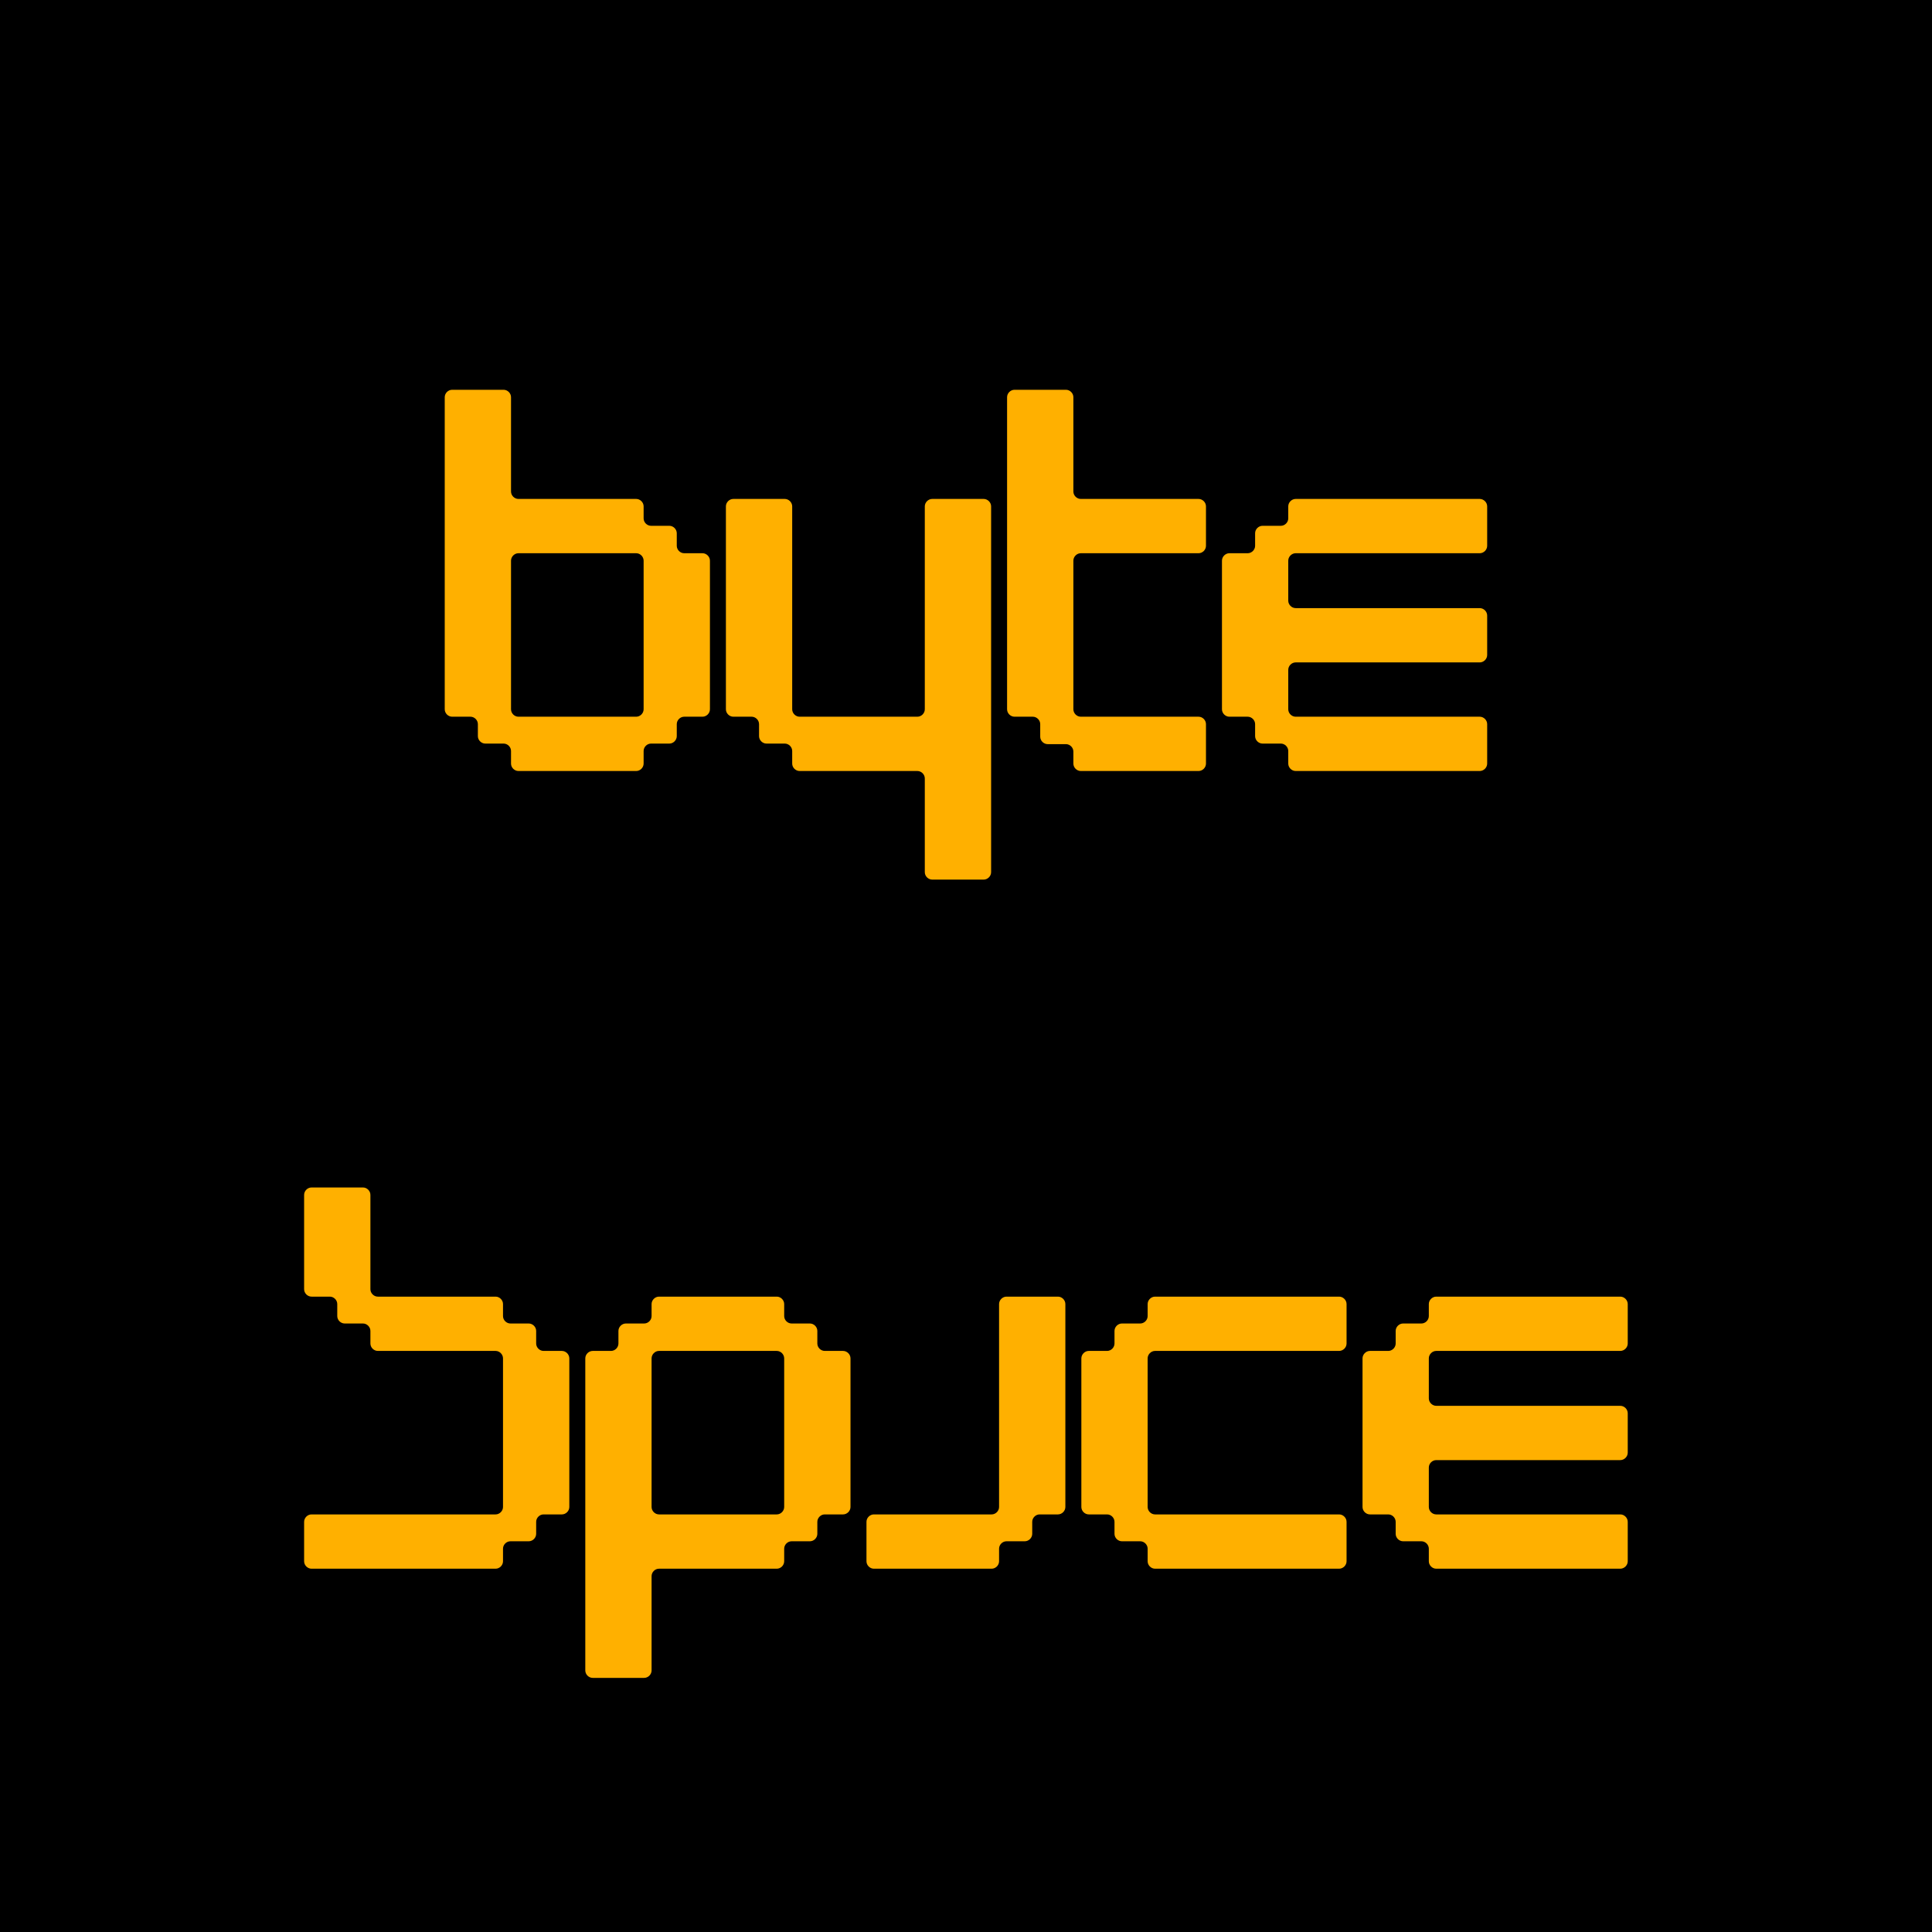
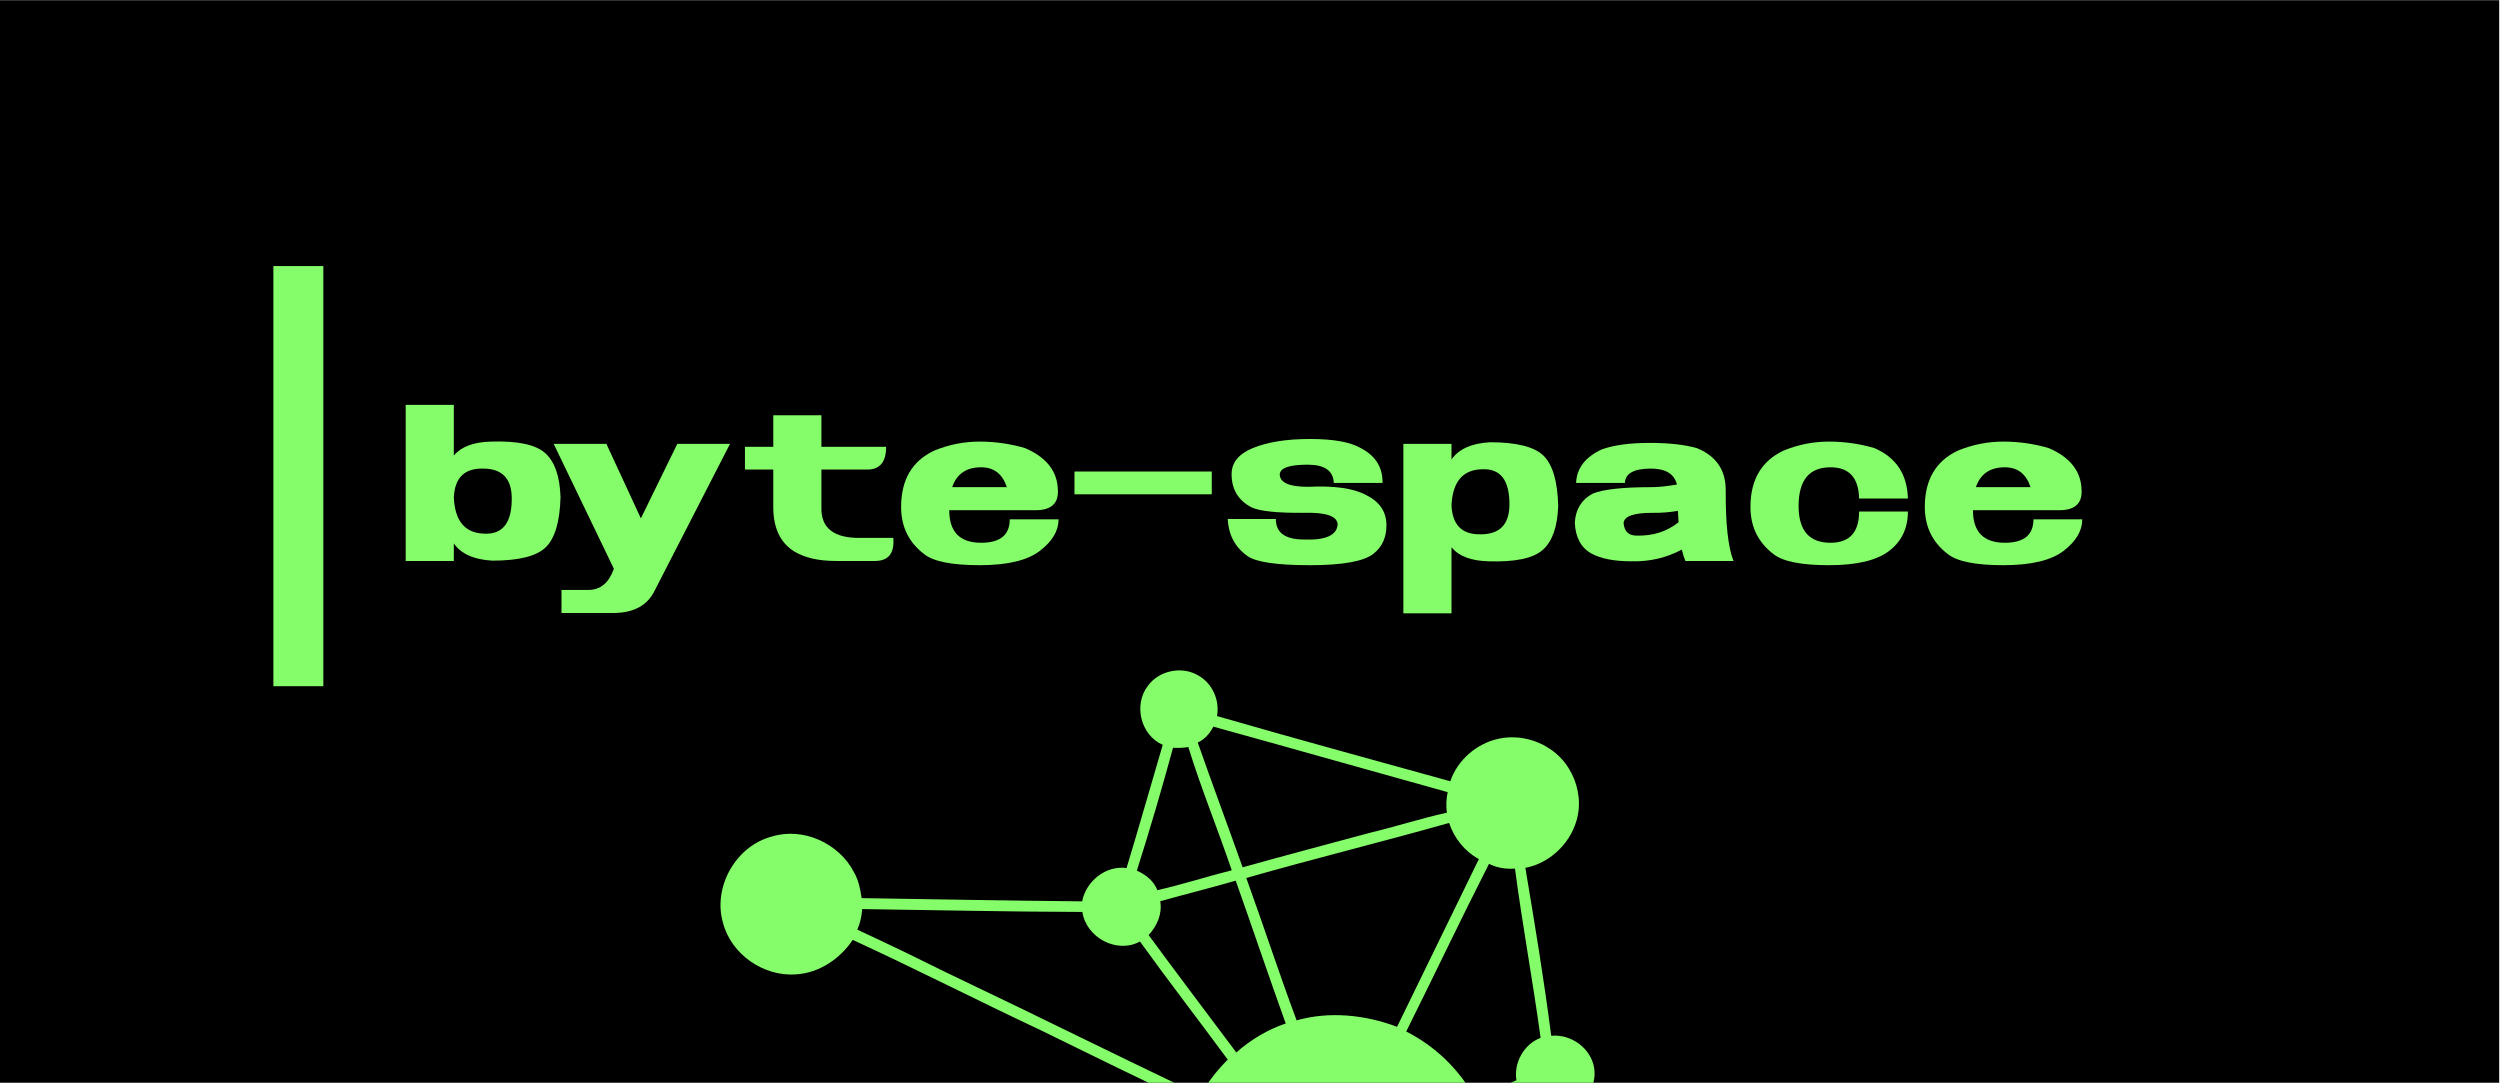
- <svg xmlns="http://www.w3.org/2000/svg" width="500" zoomAndPan="magnify" viewBox="0 0 375 375" height="500" preserveAspectRatio="xMidYMid meet" version="1.0">
+ <svg xmlns="http://www.w3.org/2000/svg" width="2955" zoomAndPan="magnify" viewBox="0 0 2216.25 960" height="1280" preserveAspectRatio="xMidYMid meet" version="1.0">
  <defs>
    <g />
-     <clipPath id="ee1ff48a7e">
-       <rect x="0" width="261" y="0" height="300" />
+     <clipPath id="746eadb60a">
+       <path d="M 0 0.164 L 2215.5 0.164 L 2215.5 959.836 L 0 959.836 Z M 0 0.164 " clip-rule="nonzero" />
+     </clipPath>
+     <clipPath id="78da1350e3">
+       <path d="M 242.352 235.867 L 286.641 235.867 L 286.641 608.359 L 242.352 608.359 Z M 242.352 235.867 " clip-rule="nonzero" />
+     </clipPath>
+     <clipPath id="4ae288f9ce">
+       <path d="M 0.352 0.867 L 44.641 0.867 L 44.641 373.359 L 0.352 373.359 Z M 0.352 0.867 " clip-rule="nonzero" />
+     </clipPath>
+     <clipPath id="58addf99c5">
+       <rect x="0" width="45" y="0" height="374" />
+     </clipPath>
+     <clipPath id="3a24230e15">
+       <path d="M 638 594 L 1661 594 L 1661 959.836 L 638 959.836 Z M 638 594 " clip-rule="nonzero" />
+     </clipPath>
+     <clipPath id="fd1377cf07">
+       <path d="M 1311.633 1701.121 L 416.801 1134.035 L 903.617 365.859 L 1798.449 932.941 Z M 1311.633 1701.121 " clip-rule="nonzero" />
+     </clipPath>
+     <clipPath id="32be2d427f">
+       <path d="M 1311.633 1701.121 L 416.801 1134.035 L 903.617 365.859 L 1798.449 932.941 Z M 1311.633 1701.121 " clip-rule="nonzero" />
    </clipPath>
  </defs>
-   <rect x="-37.5" width="450" fill="#ffffff" y="-37.5" height="450" fill-opacity="1" />
-   <rect x="-37.5" width="450" fill="#000000" y="-37.5" height="450" fill-opacity="1" />
-   <g transform="matrix(1, 0, 0, 1, 57, 37)">
-     <g clip-path="url(#ee1ff48a7e)">
-       <g fill="#ffb000" fill-opacity="1">
-         <g transform="translate(27.76683, 112.6521)">
-           <g>
-             <path d="M 14.422 -40.824 C 14.422 -41.602 15.086 -42.27 15.863 -42.27 L 38.719 -42.27 C 39.496 -42.27 40.16 -41.602 40.16 -40.824 L 40.16 -11.98 C 40.16 -11.203 39.496 -10.539 38.719 -10.539 L 15.863 -10.539 C 15.086 -10.539 14.422 -11.203 14.422 -11.98 Z M 1.555 -11.98 C 1.555 -11.203 2.219 -10.539 2.996 -10.539 L 6.547 -10.539 C 7.32 -10.539 7.988 -9.875 7.988 -9.098 L 7.988 -6.766 C 7.988 -5.992 8.652 -5.324 9.43 -5.324 L 12.98 -5.324 C 13.758 -5.324 14.422 -4.66 14.422 -3.883 L 14.422 -1.441 C 14.422 -0.664 15.086 0 15.863 0 L 38.719 0 C 39.496 0 40.16 -0.664 40.16 -1.441 L 40.16 -3.883 C 40.16 -4.66 40.824 -5.324 41.602 -5.324 L 45.152 -5.324 C 45.93 -5.324 46.594 -5.992 46.594 -6.766 L 46.594 -9.098 C 46.594 -9.875 47.262 -10.539 48.035 -10.539 L 51.586 -10.539 C 52.363 -10.539 53.031 -11.203 53.031 -11.98 L 53.031 -40.824 C 53.031 -41.602 52.363 -42.27 51.586 -42.27 L 48.035 -42.27 C 47.262 -42.27 46.594 -42.934 46.594 -43.711 L 46.594 -46.152 C 46.594 -46.926 45.93 -47.594 45.152 -47.594 L 41.602 -47.594 C 40.824 -47.594 40.16 -48.258 40.16 -49.035 L 40.16 -51.367 C 40.16 -52.141 39.496 -52.809 38.719 -52.809 L 15.863 -52.809 C 15.086 -52.809 14.422 -53.473 14.422 -54.25 L 14.422 -72.555 C 14.422 -73.332 13.758 -73.996 12.98 -73.996 L 2.996 -73.996 C 2.219 -73.996 1.555 -73.332 1.555 -72.555 Z M 1.555 -11.98 " />
-           </g>
-         </g>
-       </g>
-       <g fill="#ffb000" fill-opacity="1">
-         <g transform="translate(82.34307, 112.6521)">
-           <g>
-             <path d="M 1.555 -11.98 C 1.555 -11.203 2.219 -10.539 2.996 -10.539 L 6.547 -10.539 C 7.32 -10.539 7.988 -9.875 7.988 -9.098 L 7.988 -6.766 C 7.988 -5.992 8.652 -5.324 9.43 -5.324 L 12.98 -5.324 C 13.758 -5.324 14.422 -4.66 14.422 -3.883 L 14.422 -1.441 C 14.422 -0.664 15.086 0 15.863 0 L 38.719 0 C 39.496 0 40.16 0.664 40.16 1.441 L 40.16 19.637 C 40.16 20.414 40.824 21.078 41.602 21.078 L 51.586 21.078 C 52.363 21.078 53.031 20.414 53.031 19.637 L 53.031 -51.367 C 53.031 -52.141 52.363 -52.809 51.586 -52.809 L 41.602 -52.809 C 40.824 -52.809 40.16 -52.141 40.16 -51.367 L 40.16 -11.98 C 40.16 -11.203 39.496 -10.539 38.719 -10.539 L 15.863 -10.539 C 15.086 -10.539 14.422 -11.203 14.422 -11.98 L 14.422 -51.367 C 14.422 -52.141 13.758 -52.809 12.98 -52.809 L 2.996 -52.809 C 2.219 -52.809 1.555 -52.141 1.555 -51.367 Z M 1.555 -11.98 " />
-           </g>
-         </g>
-       </g>
-       <g fill="#ffb000" fill-opacity="1">
-         <g transform="translate(136.9193, 112.6521)">
-           <g>
-             <path d="M 15.863 0 L 38.719 0 C 39.496 0 40.16 -0.664 40.16 -1.441 L 40.16 -9.098 C 40.16 -9.875 39.496 -10.539 38.719 -10.539 L 15.863 -10.539 C 15.086 -10.539 14.422 -11.203 14.422 -11.98 L 14.422 -40.824 C 14.422 -41.602 15.086 -42.27 15.863 -42.27 L 38.719 -42.27 C 39.496 -42.27 40.16 -42.934 40.16 -43.711 L 40.16 -51.367 C 40.16 -52.141 39.496 -52.809 38.719 -52.809 L 15.863 -52.809 C 15.086 -52.809 14.422 -53.473 14.422 -54.25 L 14.422 -72.555 C 14.422 -73.332 13.758 -73.996 12.98 -73.996 L 2.996 -73.996 C 2.219 -73.996 1.555 -73.332 1.555 -72.555 L 1.555 -11.98 C 1.555 -11.203 2.219 -10.539 2.996 -10.539 L 6.547 -10.539 C 7.32 -10.539 7.988 -9.875 7.988 -9.098 L 7.988 -6.656 C 7.988 -5.879 8.652 -5.215 9.43 -5.215 L 12.98 -5.215 C 13.758 -5.215 14.422 -4.547 14.422 -3.773 L 14.422 -1.441 C 14.422 -0.664 15.086 0 15.863 0 Z M 15.863 0 " />
-           </g>
-         </g>
-       </g>
-       <g fill="#ffb000" fill-opacity="1">
-         <g transform="translate(178.628, 112.6521)">
-           <g>
-             <path d="M 51.586 -21.078 C 52.363 -21.078 53.031 -21.746 53.031 -22.52 L 53.031 -30.176 C 53.031 -30.953 52.363 -31.617 51.586 -31.617 L 15.863 -31.617 C 15.086 -31.617 14.422 -32.285 14.422 -33.059 L 14.422 -40.824 C 14.422 -41.602 15.086 -42.27 15.863 -42.27 L 51.586 -42.27 C 52.363 -42.27 53.031 -42.934 53.031 -43.711 L 53.031 -51.367 C 53.031 -52.141 52.363 -52.809 51.586 -52.809 L 15.863 -52.809 C 15.086 -52.809 14.422 -52.141 14.422 -51.367 L 14.422 -49.035 C 14.422 -48.258 13.758 -47.594 12.98 -47.594 L 9.43 -47.594 C 8.652 -47.594 7.988 -46.926 7.988 -46.152 L 7.988 -43.711 C 7.988 -42.934 7.32 -42.27 6.547 -42.27 L 2.996 -42.27 C 2.219 -42.27 1.555 -41.602 1.555 -40.824 L 1.555 -11.98 C 1.555 -11.203 2.219 -10.539 2.996 -10.539 L 6.547 -10.539 C 7.32 -10.539 7.988 -9.875 7.988 -9.098 L 7.988 -6.766 C 7.988 -5.992 8.652 -5.324 9.43 -5.324 L 12.98 -5.324 C 13.758 -5.324 14.422 -4.66 14.422 -3.883 L 14.422 -1.441 C 14.422 -0.664 15.086 0 15.863 0 L 51.586 0 C 52.363 0 53.031 -0.664 53.031 -1.441 L 53.031 -9.098 C 53.031 -9.875 52.363 -10.539 51.586 -10.539 L 15.863 -10.539 C 15.086 -10.539 14.422 -11.203 14.422 -11.98 L 14.422 -19.637 C 14.422 -20.414 15.086 -21.078 15.863 -21.078 Z M 51.586 -21.078 " />
-           </g>
-         </g>
-       </g>
-       <g fill="#ffb000" fill-opacity="1">
-         <g transform="translate(0.474068, 267.4843)">
-           <g>
-             <path d="M 38.719 0 C 39.496 0 40.16 -0.664 40.16 -1.441 L 40.16 -3.883 C 40.16 -4.66 40.824 -5.324 41.602 -5.324 L 45.152 -5.324 C 45.93 -5.324 46.594 -5.992 46.594 -6.766 L 46.594 -9.098 C 46.594 -9.875 47.262 -10.539 48.035 -10.539 L 51.586 -10.539 C 52.363 -10.539 53.031 -11.203 53.031 -11.98 L 53.031 -40.824 C 53.031 -41.602 52.363 -42.27 51.586 -42.27 L 48.035 -42.27 C 47.262 -42.27 46.594 -42.934 46.594 -43.711 L 46.594 -46.152 C 46.594 -46.926 45.93 -47.594 45.152 -47.594 L 41.602 -47.594 C 40.824 -47.594 40.16 -48.258 40.16 -49.035 L 40.16 -51.367 C 40.16 -52.141 39.496 -52.809 38.719 -52.809 L 15.863 -52.809 C 15.086 -52.809 14.422 -53.473 14.422 -54.25 L 14.422 -72.555 C 14.422 -73.332 13.758 -73.996 12.98 -73.996 L 2.996 -73.996 C 2.219 -73.996 1.555 -73.332 1.555 -72.555 L 1.555 -54.25 C 1.555 -53.473 2.219 -52.809 2.996 -52.809 L 6.547 -52.809 C 7.32 -52.809 7.988 -52.141 7.988 -51.367 L 7.988 -49.035 C 7.988 -48.258 8.652 -47.594 9.43 -47.594 L 12.98 -47.594 C 13.758 -47.594 14.422 -46.926 14.422 -46.152 L 14.422 -43.711 C 14.422 -42.934 15.086 -42.27 15.863 -42.27 L 38.719 -42.27 C 39.496 -42.27 40.16 -41.602 40.16 -40.824 L 40.16 -11.98 C 40.16 -11.203 39.496 -10.539 38.719 -10.539 L 2.996 -10.539 C 2.219 -10.539 1.555 -9.875 1.555 -9.098 L 1.555 -1.441 C 1.555 -0.664 2.219 0 2.996 0 Z M 38.719 0 " />
-           </g>
-         </g>
-       </g>
-       <g fill="#ffb000" fill-opacity="1">
-         <g transform="translate(55.05031, 267.4843)">
-           <g>
-             <path d="M 14.422 -40.824 C 14.422 -41.602 15.086 -42.27 15.863 -42.27 L 38.719 -42.27 C 39.496 -42.27 40.16 -41.602 40.16 -40.824 L 40.16 -11.98 C 40.16 -11.203 39.496 -10.539 38.719 -10.539 L 15.863 -10.539 C 15.086 -10.539 14.422 -11.203 14.422 -11.98 Z M 1.555 19.746 C 1.555 20.523 2.219 21.191 2.996 21.191 L 12.98 21.191 C 13.758 21.191 14.422 20.523 14.422 19.746 L 14.422 1.441 C 14.422 0.664 15.086 0 15.863 0 L 38.719 0 C 39.496 0 40.16 -0.664 40.16 -1.441 L 40.16 -3.883 C 40.16 -4.66 40.824 -5.324 41.602 -5.324 L 45.152 -5.324 C 45.93 -5.324 46.594 -5.992 46.594 -6.766 L 46.594 -9.098 C 46.594 -9.875 47.262 -10.539 48.035 -10.539 L 51.586 -10.539 C 52.363 -10.539 53.031 -11.203 53.031 -11.98 L 53.031 -40.824 C 53.031 -41.602 52.363 -42.27 51.586 -42.27 L 48.035 -42.27 C 47.262 -42.27 46.594 -42.934 46.594 -43.711 L 46.594 -46.152 C 46.594 -46.926 45.93 -47.594 45.152 -47.594 L 41.602 -47.594 C 40.824 -47.594 40.16 -48.258 40.16 -49.035 L 40.16 -51.367 C 40.16 -52.141 39.496 -52.809 38.719 -52.809 L 15.863 -52.809 C 15.086 -52.809 14.422 -52.141 14.422 -51.367 L 14.422 -49.035 C 14.422 -48.258 13.758 -47.594 12.98 -47.594 L 9.43 -47.594 C 8.652 -47.594 7.988 -46.926 7.988 -46.152 L 7.988 -43.711 C 7.988 -42.934 7.32 -42.27 6.547 -42.27 L 2.996 -42.27 C 2.219 -42.27 1.555 -41.602 1.555 -40.824 Z M 1.555 19.746 " />
-           </g>
-         </g>
-       </g>
-       <g fill="#ffb000" fill-opacity="1">
-         <g transform="translate(109.6265, 267.4843)">
-           <g>
-             <path d="M 25.848 0 C 26.625 0 27.293 -0.664 27.293 -1.441 L 27.293 -3.883 C 27.293 -4.66 27.957 -5.324 28.734 -5.324 L 32.285 -5.324 C 33.059 -5.324 33.727 -5.992 33.727 -6.766 L 33.727 -9.098 C 33.727 -9.875 34.391 -10.539 35.168 -10.539 L 38.719 -10.539 C 39.496 -10.539 40.16 -11.203 40.16 -11.98 L 40.16 -51.367 C 40.16 -52.141 39.496 -52.809 38.719 -52.809 L 28.734 -52.809 C 27.957 -52.809 27.293 -52.141 27.293 -51.367 L 27.293 -11.98 C 27.293 -11.203 26.625 -10.539 25.848 -10.539 L 2.996 -10.539 C 2.219 -10.539 1.555 -9.875 1.555 -9.098 L 1.555 -1.441 C 1.555 -0.664 2.219 0 2.996 0 Z M 25.848 0 " />
-           </g>
-         </g>
-       </g>
-       <g fill="#ffb000" fill-opacity="1">
-         <g transform="translate(151.3352, 267.4843)">
-           <g>
-             <path d="M 15.863 0 L 51.586 0 C 52.363 0 53.031 -0.664 53.031 -1.441 L 53.031 -9.098 C 53.031 -9.875 52.363 -10.539 51.586 -10.539 L 15.863 -10.539 C 15.086 -10.539 14.422 -11.203 14.422 -11.98 L 14.422 -40.824 C 14.422 -41.602 15.086 -42.27 15.863 -42.27 L 51.586 -42.27 C 52.363 -42.27 53.031 -42.934 53.031 -43.711 L 53.031 -51.367 C 53.031 -52.141 52.363 -52.809 51.586 -52.809 L 15.863 -52.809 C 15.086 -52.809 14.422 -52.141 14.422 -51.367 L 14.422 -49.035 C 14.422 -48.258 13.758 -47.594 12.98 -47.594 L 9.43 -47.594 C 8.652 -47.594 7.988 -46.926 7.988 -46.152 L 7.988 -43.711 C 7.988 -42.934 7.32 -42.27 6.547 -42.27 L 2.996 -42.27 C 2.219 -42.27 1.555 -41.602 1.555 -40.824 L 1.555 -11.98 C 1.555 -11.203 2.219 -10.539 2.996 -10.539 L 6.547 -10.539 C 7.32 -10.539 7.988 -9.875 7.988 -9.098 L 7.988 -6.766 C 7.988 -5.992 8.652 -5.324 9.43 -5.324 L 12.98 -5.324 C 13.758 -5.324 14.422 -4.66 14.422 -3.883 L 14.422 -1.441 C 14.422 -0.664 15.086 0 15.863 0 Z M 15.863 0 " />
-           </g>
-         </g>
-       </g>
-       <g fill="#ffb000" fill-opacity="1">
-         <g transform="translate(205.9115, 267.4843)">
-           <g>
-             <path d="M 51.586 -21.078 C 52.363 -21.078 53.031 -21.746 53.031 -22.52 L 53.031 -30.176 C 53.031 -30.953 52.363 -31.617 51.586 -31.617 L 15.863 -31.617 C 15.086 -31.617 14.422 -32.285 14.422 -33.059 L 14.422 -40.824 C 14.422 -41.602 15.086 -42.27 15.863 -42.27 L 51.586 -42.27 C 52.363 -42.27 53.031 -42.934 53.031 -43.711 L 53.031 -51.367 C 53.031 -52.141 52.363 -52.809 51.586 -52.809 L 15.863 -52.809 C 15.086 -52.809 14.422 -52.141 14.422 -51.367 L 14.422 -49.035 C 14.422 -48.258 13.758 -47.594 12.98 -47.594 L 9.43 -47.594 C 8.652 -47.594 7.988 -46.926 7.988 -46.152 L 7.988 -43.711 C 7.988 -42.934 7.32 -42.27 6.547 -42.27 L 2.996 -42.27 C 2.219 -42.27 1.555 -41.602 1.555 -40.824 L 1.555 -11.98 C 1.555 -11.203 2.219 -10.539 2.996 -10.539 L 6.547 -10.539 C 7.32 -10.539 7.988 -9.875 7.988 -9.098 L 7.988 -6.766 C 7.988 -5.992 8.652 -5.324 9.43 -5.324 L 12.98 -5.324 C 13.758 -5.324 14.422 -4.66 14.422 -3.883 L 14.422 -1.441 C 14.422 -0.664 15.086 0 15.863 0 L 51.586 0 C 52.363 0 53.031 -0.664 53.031 -1.441 L 53.031 -9.098 C 53.031 -9.875 52.363 -10.539 51.586 -10.539 L 15.863 -10.539 C 15.086 -10.539 14.422 -11.203 14.422 -11.98 L 14.422 -19.637 C 14.422 -20.414 15.086 -21.078 15.863 -21.078 Z M 51.586 -21.078 " />
-           </g>
+   <g clip-path="url(#746eadb60a)">
+     <path fill="#ffffff" d="M 0 0.164 L 2215.5 0.164 L 2215.5 959.836 L 0 959.836 Z M 0 0.164 " fill-opacity="1" fill-rule="nonzero" />
+     <path fill="#000000" d="M 0 0.164 L 2215.5 0.164 L 2215.5 959.836 L 0 959.836 Z M 0 0.164 " fill-opacity="1" fill-rule="nonzero" />
+   </g>
+   <g clip-path="url(#78da1350e3)">
+     <g transform="matrix(1, 0, 0, 1, 242, 235)">
+       <g clip-path="url(#58addf99c5)">
+         <g clip-path="url(#4ae288f9ce)">
+           <path fill="#85fc6a" d="M 0.352 0.867 L 44.641 0.867 L 44.641 373.344 L 0.352 373.344 Z M 0.352 0.867 " fill-opacity="1" fill-rule="nonzero" />
        </g>
      </g>
    </g>
  </g>
+   <g fill="#85fc6a" fill-opacity="1">
+     <g transform="translate(352.1392, 552.6754)">
+       <g>
+         <path d="M 50.172 -193.781 L 50.172 -148.797 C 56.711 -156.68 67.672 -160.816 83.047 -161.203 C 106.691 -161.973 122.742 -158.562 131.203 -150.969 C 139.672 -143.375 144.191 -130.348 144.766 -111.891 C 144.191 -90.359 139.863 -75.602 131.781 -67.625 C 123.707 -59.645 107.848 -55.656 84.203 -55.656 C 67.859 -56.613 56.516 -61.707 50.172 -70.938 L 50.172 -55.375 L 7.5 -55.375 L 7.5 -193.781 Z M 77.281 -79.594 C 93.812 -78.82 101.891 -89.586 101.516 -111.891 C 101.129 -128.805 92.664 -137.266 76.125 -137.266 C 59.594 -137.648 50.941 -129.094 50.172 -111.594 C 51.141 -90.645 60.176 -79.977 77.281 -79.594 Z M 77.281 -79.594 " />
+       </g>
+     </g>
+   </g>
+   <g fill="#85fc6a" fill-opacity="1">
+     <g transform="translate(484.2145, 552.6754)">
+       <g>
+         <path d="M 13.547 -9.234 L 13.547 -29.703 L 37.484 -29.703 C 48.055 -29.703 55.555 -35.953 59.984 -48.453 L 6.625 -159.188 L 53.344 -159.188 L 83.922 -93.141 L 116.219 -159.188 L 162.938 -159.188 L 96.312 -29.422 C 89.969 -16.148 77.859 -9.422 59.984 -9.234 Z M 13.547 -9.234 " />
+       </g>
+     </g>
+   </g>
+   <g fill="#85fc6a" fill-opacity="1">
+     <g transform="translate(653.7785, 552.6754)">
+       <g>
+         <path d="M 122.266 -55.375 L 87.375 -55.375 C 72 -55.375 59.695 -58.16 50.469 -63.734 C 37.969 -71.422 31.719 -84.586 31.719 -103.234 L 31.719 -136.406 L 6.625 -136.406 L 6.625 -156.594 L 31.719 -156.594 L 31.719 -184.562 L 74.406 -184.562 L 74.406 -156.594 L 131.781 -156.594 C 131.781 -143.133 126.207 -136.406 115.062 -136.406 L 74.406 -136.406 L 74.406 -103.531 C 73.633 -84.5 85.457 -75.27 109.875 -75.844 L 138.125 -75.844 C 139.281 -62.383 133.992 -55.562 122.266 -55.375 Z M 122.266 -55.375 " />
+       </g>
+     </g>
+   </g>
+   <g fill="#85fc6a" fill-opacity="1">
+     <g transform="translate(791.3329, 552.6754)">
+       <g>
+         <path d="M 117.375 -155.438 C 136.594 -147.164 146.301 -134.57 146.5 -117.656 C 146.883 -106.125 140.25 -100.359 126.594 -100.359 L 50.172 -100.359 C 50.172 -81.129 59.594 -71.516 78.438 -71.516 C 95.352 -71.516 103.812 -78.438 103.812 -92.281 L 147.078 -92.281 C 147.078 -82.094 141.547 -72.77 130.484 -64.312 C 119.43 -55.852 101.648 -51.625 77.141 -51.625 C 52.629 -51.625 36.238 -54.891 27.969 -61.422 C 14.32 -71.805 7.5 -85.742 7.5 -103.234 C 7.5 -127.266 17.207 -143.895 36.625 -153.125 C 49.695 -158.508 63.156 -161.203 77 -161.203 C 90.844 -161.203 104.301 -159.281 117.375 -155.438 Z M 78.438 -138.422 C 65.363 -138.422 56.805 -132.555 52.766 -120.828 L 101.219 -120.828 C 97.375 -132.555 89.781 -138.422 78.438 -138.422 Z M 78.438 -138.422 " />
+       </g>
+     </g>
+   </g>
+   <g fill="#85fc6a" fill-opacity="1">
+     <g transform="translate(945.9014, 552.6754)">
+       <g>
+         <path d="M 128.328 -134.672 L 128.328 -114.484 L 6.625 -114.484 L 6.625 -134.672 Z M 128.328 -134.672 " />
+       </g>
+     </g>
+   </g>
+   <g fill="#85fc6a" fill-opacity="1">
+     <g transform="translate(1080.86, 552.6754)">
+       <g>
+         <path d="M 125.438 -155.438 C 138.508 -148.707 144.953 -138.422 144.766 -124.578 L 101.516 -124.578 C 101.129 -135.348 93.438 -140.734 78.438 -140.734 C 62.094 -140.734 53.828 -137.848 53.641 -132.078 C 53.828 -124.773 62.094 -121.125 78.438 -121.125 C 101.695 -122.27 118.906 -119.863 130.062 -113.906 C 142.164 -107.945 148.219 -99.008 148.219 -87.094 C 148.219 -76.32 144.473 -67.957 136.984 -62 C 128.523 -55.082 109.68 -51.625 80.453 -51.625 C 51.234 -51.625 32.781 -54.312 25.094 -59.688 C 14.133 -67.383 8.27 -78.344 7.5 -92.562 L 50.172 -92.562 C 50.172 -80.457 58.441 -74.406 74.984 -74.406 C 94.398 -73.633 104.395 -78.148 104.969 -87.953 C 104.395 -95.254 94.398 -98.617 74.984 -98.047 C 51.328 -97.859 35.848 -99.492 28.547 -102.953 C 16.816 -109.098 10.953 -118.898 10.953 -132.359 C 10.953 -142.555 17.203 -150.25 29.703 -155.438 C 42.773 -160.82 59.691 -163.516 80.453 -163.516 C 101.211 -163.516 116.207 -160.82 125.438 -155.438 Z M 125.438 -155.438 " />
+       </g>
+     </g>
+   </g>
+   <g fill="#85fc6a" fill-opacity="1">
+     <g transform="translate(1236.582, 552.6754)">
+       <g>
+         <path d="M 50.172 -8.938 L 7.5 -8.938 L 7.5 -159.188 L 50.172 -159.188 L 50.172 -145.344 C 56.516 -154.57 67.859 -159.664 84.203 -160.625 C 107.848 -160.625 123.707 -156.633 131.781 -148.656 C 139.863 -140.676 144.191 -125.922 144.766 -104.391 C 144.191 -85.93 139.672 -72.906 131.203 -65.312 C 122.742 -57.719 106.691 -54.305 83.047 -55.078 C 67.672 -55.461 56.711 -59.598 50.172 -67.484 Z M 77.281 -136.688 C 60.176 -136.301 51.141 -125.633 50.172 -104.688 C 50.941 -87.188 59.594 -78.629 76.125 -79.016 C 92.664 -79.016 101.129 -87.473 101.516 -104.391 C 101.891 -126.691 93.812 -137.457 77.281 -136.688 Z M 77.281 -136.688 " />
+       </g>
+     </g>
+   </g>
+   <g fill="#85fc6a" fill-opacity="1">
+     <g transform="translate(1388.556, 552.6754)">
+       <g>
+         <path d="M 31.438 -154.281 C 42.195 -158.125 56.227 -160.047 73.531 -160.047 C 90.832 -160.047 104.867 -158.508 115.641 -155.438 C 132.742 -148.508 141.297 -136.109 141.297 -118.234 C 141.109 -88.242 143.414 -67.289 148.219 -55.375 L 105.547 -55.375 C 104.391 -58.062 103.332 -61.426 102.375 -65.469 C 88.727 -58.156 73.828 -54.691 57.672 -55.078 C 42.484 -55.078 30.66 -57.383 22.203 -62 C 12.973 -67.188 8.07 -76.316 7.5 -89.391 C 8.27 -101.316 13.555 -109.875 23.359 -115.062 C 32.586 -118.906 50.176 -120.828 76.125 -120.828 C 81.707 -120.828 89.016 -121.598 98.047 -123.141 C 95.742 -132.555 88.055 -137.266 74.984 -137.266 C 59.984 -137.266 52.289 -133.035 51.906 -124.578 L 8.656 -124.578 C 9.227 -137.648 16.82 -147.551 31.438 -154.281 Z M 76.125 -98.047 C 59.789 -98.047 51.332 -95.066 50.75 -89.109 C 51.332 -81.609 55.18 -77.859 62.297 -77.859 C 76.711 -77.473 89.109 -81.414 99.484 -89.688 C 99.297 -92.957 99.102 -96.32 98.906 -99.781 C 90.645 -98.438 83.051 -97.859 76.125 -98.047 Z M 76.125 -98.047 " />
+       </g>
+     </g>
+   </g>
+   <g fill="#85fc6a" fill-opacity="1">
+     <g transform="translate(1544.278, 552.6754)">
+       <g>
+         <path d="M 117.375 -155.438 C 136.594 -147.164 146.492 -132.266 147.078 -110.734 L 103.812 -110.734 C 103.426 -129.191 94.969 -138.422 78.438 -138.422 C 59.594 -138.422 50.172 -126.984 50.172 -104.109 C 50.172 -82.379 59.594 -71.516 78.438 -71.516 C 95.352 -71.516 103.812 -80.742 103.812 -99.203 L 147.078 -99.203 C 147.078 -84.398 141.547 -72.77 130.484 -64.312 C 119.43 -55.852 101.648 -51.625 77.141 -51.625 C 52.629 -51.625 36.238 -54.891 27.969 -61.422 C 14.32 -71.805 7.5 -85.742 7.5 -103.234 C 7.5 -127.266 17.207 -143.895 36.625 -153.125 C 49.695 -158.508 63.156 -161.203 77 -161.203 C 90.844 -161.203 104.301 -159.281 117.375 -155.438 Z M 117.375 -155.438 " />
+       </g>
+     </g>
+   </g>
+   <g fill="#85fc6a" fill-opacity="1">
+     <g transform="translate(1698.846, 552.6754)">
+       <g>
+         <path d="M 117.375 -155.438 C 136.594 -147.164 146.301 -134.57 146.5 -117.656 C 146.883 -106.125 140.25 -100.359 126.594 -100.359 L 50.172 -100.359 C 50.172 -81.129 59.594 -71.516 78.438 -71.516 C 95.352 -71.516 103.812 -78.438 103.812 -92.281 L 147.078 -92.281 C 147.078 -82.094 141.547 -72.77 130.484 -64.312 C 119.43 -55.852 101.648 -51.625 77.141 -51.625 C 52.629 -51.625 36.238 -54.891 27.969 -61.422 C 14.32 -71.805 7.5 -85.742 7.5 -103.234 C 7.5 -127.266 17.207 -143.895 36.625 -153.125 C 49.695 -158.508 63.156 -161.203 77 -161.203 C 90.844 -161.203 104.301 -159.281 117.375 -155.438 Z M 78.438 -138.422 C 65.363 -138.422 56.805 -132.555 52.766 -120.828 L 101.219 -120.828 C 97.375 -132.555 89.781 -138.422 78.438 -138.422 Z M 78.438 -138.422 " />
+       </g>
+     </g>
+   </g>
+   <g clip-path="url(#3a24230e15)">
+     <g clip-path="url(#fd1377cf07)">
+       <g clip-path="url(#32be2d427f)">
+         <path stroke-linecap="butt" transform="matrix(-0.298215, -0.188988, 0.188988, -0.298215, 1311.657, 1701.083)" fill-opacity="1" fill="#85fc6a" fill-rule="nonzero" stroke-linejoin="miter" d="M 1541.678 44.671 C 1611.027 -18.219 1728.592 -14.078 1793.271 53.587 C 1850.066 109.993 1861.117 204.073 1822.33 273.477 C 1806.388 303.281 1781.352 327.334 1752.477 344.48 C 1823.716 476.259 1892.246 609.531 1963.085 741.485 C 1994.79 727.955 2031.853 729.682 2062.298 745.912 C 2114.425 771.285 2136.18 840.689 2113.22 892.82 C 2092.211 944.33 2029.144 972.757 1976.383 956.47 C 1957.222 951.637 1940.763 940.01 1927.066 926.147 C 1853.294 987.949 1782.282 1053.032 1708.106 1114.422 C 1683.643 1134.916 1659.824 1156.154 1636.291 1177.617 C 1668.449 1227.617 1689.513 1285.224 1696.766 1344.209 C 1838.896 1326.075 1981.379 1310.482 2123.919 1295.061 C 2297.535 1273.138 2471.889 1256.969 2645.336 1233.829 C 2646.721 1176.404 2671.975 1118.51 2719.335 1084.397 C 2784.82 1035.706 2883.797 1039.679 2943.702 1095.844 C 3013.504 1157.643 3019.491 1275.955 2955.843 1344.204 C 2902.678 1406.753 2804.272 1420.218 2734.239 1379.302 C 2713.637 1368.662 2697.466 1351.743 2682.561 1334.362 C 2525.061 1430.639 2367.455 1526.563 2210.582 1623.869 C 2229.395 1671.808 2209.085 1732.398 2161.152 1754.156 C 2189.749 1857.734 2220.6 1960.734 2250.006 2064.141 C 2309.675 2054.764 2366.359 2109.485 2360.835 2169.1 C 2357.954 2216.929 2315.723 2257.669 2267.898 2258.989 C 2227.447 2261.466 2188.608 2235.4 2173.581 2198.108 C 1978.966 2254.795 1785.153 2314.524 1591.173 2373.389 C 1604.468 2428.348 1585.99 2489.454 1545.535 2528.819 C 1497.205 2576.633 1418.363 2590.275 1357.252 2559.946 C 1320.08 2542.111 1289.286 2510.344 1274.621 2471.618 C 1251.08 2410.393 1267.658 2335.52 1315.595 2290.64 C 1220.642 2184.814 1125.81 2078.702 1035.06 1969.256 C 995.819 1999.809 934.297 1996.528 900.863 1958.837 C 883.776 1939.958 876.871 1914.18 877.33 1889.212 C 727.37 1864.235 576.945 1842.369 426.691 1819.347 C 418.642 1819.234 409.836 1814.454 402.353 1819.118 C 391.658 1884.775 347.572 1944.91 286.116 1971.557 C 197.734 2013.735 81.895 1979.435 31.028 1895.655 C -25.6 1809.566 -2.355 1682.565 82.52 1623.525 C 162.683 1563.685 285.255 1576.965 351.941 1651.086 C 433.542 1563.338 515.549 1475.858 596.741 1387.714 C 551.971 1339.825 577.174 1249.832 640.873 1233.028 C 698.424 1211.503 767.767 1257.716 768.052 1319.637 C 818.176 1326.657 868.348 1333.215 918.538 1339.945 C 926.527 1295.69 937.748 1251.326 959.619 1211.74 C 834.802 1151.718 706.19 1099.865 580.693 1041.231 C 569.521 1058.554 555.248 1074.725 535.682 1082.605 C 496.322 1101.995 444.884 1088.996 418.408 1054.349 C 392.228 1020.169 391.996 968.956 418.351 934.832 C 438.146 908.194 471.927 894.488 504.729 898.523 C 529.988 778.773 555.6 659.022 581.089 539.323 C 552.09 530.232 526.6 511.072 510.886 484.891 C 484.699 442.018 486.192 383.896 514.91 342.524 C 534.704 312.598 568.026 292.464 603.593 288.026 C 655.266 279.446 710.739 307.991 733.409 355.358 C 748.829 383.782 750.553 417.218 744.571 448.517 C 859.264 496.223 975.325 540.587 1089.784 588.874 C 1117.865 534.323 1199.584 521.543 1242.742 565.214 C 1336.48 478.262 1435.915 397.367 1530.061 310.812 C 1455.709 240.841 1464.691 109.296 1541.678 44.671 M 1258.733 586.975 C 1270.644 606.306 1275.652 629.67 1270.53 652.053 C 1346.034 677.832 1423.142 698.495 1498.98 723.354 C 1534.21 601.189 1570.687 479.36 1605.209 357.028 C 1585.589 351.844 1566.892 343.154 1551.52 329.75 C 1453.12 414.574 1355.124 499.849 1258.733 586.975 M 1632.029 363.819 C 1595.891 486.101 1560.667 608.668 1524.994 731.062 C 1647.225 769.105 1769.855 805.874 1891.501 845.638 C 1895.53 810.534 1909.97 775.094 1939.891 754.429 C 1867.962 622.079 1799.368 487.942 1728.067 355.3 C 1697.337 366.234 1664.139 369.51 1632.029 363.819 M 702.218 515.623 C 761.148 602.453 820.074 689.234 879.807 775.491 C 946.153 739.012 1015.145 707.471 1081.789 671.564 C 1076.953 653.041 1075.632 633.759 1079.883 614.94 C 965.378 567.181 849.364 522.931 735.08 474.651 C 727.143 490.527 715.52 503.997 702.218 515.623 M 607.795 544.797 C 582.236 664.488 557.611 784.412 531.948 904.104 C 547.659 910.953 561.806 920.732 573.212 933.624 C 665.456 882.121 760.976 836.716 854.539 787.809 C 795.616 702.52 737.841 616.438 679.028 531.158 C 657.228 542.955 632.359 547.097 607.795 544.797 M 1261.095 679.331 C 1251.489 702.866 1231.752 720.129 1208.274 729.113 C 1223.35 820.263 1239.973 911.126 1254.189 1002.388 C 1308.058 993.242 1362.835 1000.142 1415.661 1012.17 C 1439.143 924.132 1468.256 837.582 1490.764 749.31 C 1414.334 725.48 1337.579 702.812 1261.095 679.331 M 895 798.452 C 957.265 888.684 1019.756 978.798 1081.097 1069.72 C 1124.082 1037.489 1175.475 1016.603 1228.18 1006.819 C 1210.743 916.656 1198.2 825.617 1181.571 735.321 C 1149.001 736.759 1116.488 723.176 1096.862 696.775 C 1029.134 729.794 962.096 764.209 895 798.452 M 1439.43 1021.091 C 1510.492 1048.087 1575.115 1094.004 1621.331 1154.652 C 1717.251 1072.592 1811.565 988.576 1908.414 907.67 C 1901.856 895.937 1902.78 876.188 1887.475 872.108 C 1764.438 834.077 1641.64 795.057 1518.379 757.706 C 1490.991 845.18 1466.474 933.507 1439.43 1021.091 M 587.42 957.222 C 592.721 975.921 595.304 995.478 590.875 1014.698 C 717.068 1074.266 846.426 1127.088 972.335 1187.282 C 996.224 1148.957 1024.416 1112.295 1060.673 1084.969 C 995.76 994.961 932.919 903.47 871.052 811.283 C 776.168 859.22 681.049 906.807 587.42 957.222 M 2517.817 1277.913 C 2372.742 1292.765 2228.141 1311.981 2083.119 1327.35 C 1955.028 1341.616 1827.048 1356.179 1699.067 1371.424 C 1701.195 1409.175 1697.396 1447.041 1689.056 1483.921 C 1803.863 1528.582 1919.688 1570.528 2033.981 1616.444 C 2065.632 1558.556 2153.665 1552.516 2195.848 1601.717 C 2351.802 1503.434 2509.704 1408.37 2666.739 1311.813 C 2658.101 1296.158 2652.121 1279.239 2649.358 1261.63 C 2605.565 1267.495 2561.664 1272.734 2517.817 1277.913 M 728.462 1402.78 C 756.946 1455.148 783.995 1508.268 811.962 1560.976 C 852.698 1546.072 893.786 1532.032 935.277 1519.374 C 917.958 1470.632 913.064 1418.325 916.753 1366.933 C 866.278 1360.724 815.989 1353.01 765.409 1347.483 C 759.827 1369.7 747.562 1389.72 728.462 1402.78 M 369.093 1673.645 C 377.611 1685.039 385.155 1697.13 391.194 1710.069 C 521.993 1661.509 654.115 1616.565 785.604 1569.9 C 757.183 1519.431 732.141 1467.121 703.657 1416.718 C 674.887 1427.354 642.84 1423.561 616.939 1407.451 C 535.629 1497.333 451.325 1584.515 369.093 1673.645 M 1680.477 1510.565 C 1667.137 1556.835 1645.031 1600.971 1614.643 1638.488 C 1714.662 1716.178 1813.065 1795.99 1912.672 1874.189 C 1956.009 1825.047 2001.349 1777.805 2045.084 1729.065 C 2023.624 1705.412 2018.498 1672.272 2024.303 1641.767 C 1910.03 1597.226 1795.168 1554.133 1680.477 1510.565 M 825.14 1586.525 C 864.724 1657.191 900.404 1729.926 939.648 1800.821 C 968.824 1790.701 1002.08 1791.959 1027.748 1810.718 C 1049.845 1781.429 1068.433 1749.66 1090.933 1720.718 C 1025.217 1678.885 975.278 1615.358 944.718 1544.172 C 904.721 1557.927 864.499 1570.935 825.14 1586.525 M 398.271 1736.366 C 402.298 1753.986 404.886 1771.876 405.866 1790 C 564.75 1811.469 723.281 1836.555 881.532 1862.276 C 888.145 1843.402 899.081 1826.202 915.656 1814.636 C 875.721 1742.071 838.829 1667.838 799.294 1595.098 C 664.994 1640.387 532.003 1689.354 398.271 1736.366 M 1374.055 1781.08 C 1391.383 1936.283 1408.809 2091.476 1425.964 2246.737 C 1466.182 2243.975 1506.639 2257.96 1537.715 2283.392 C 1654.986 2152.303 1776.926 2025.421 1893.86 1894.048 C 1793.902 1816.701 1696.427 1736.143 1595.772 1659.722 C 1538.344 1723.833 1457.611 1763.757 1374.055 1781.08 M 1049.044 1828.096 C 1078.559 1861.132 1081.73 1914.936 1054.74 1950.497 C 1147.045 2060.123 1244.749 2165.083 1336.601 2275.049 C 1354.718 2261.76 1375.552 2252.552 1398.05 2250.188 C 1383.438 2094.351 1364.215 1939.052 1348.338 1783.389 C 1266.849 1791.386 1183.007 1774.008 1111.596 1733.833 C 1090.878 1765.38 1070.569 1797.139 1049.044 1828.096 M 1935.061 1890.874 C 2020.166 1959.479 2109.588 2022.886 2192.803 2093.842 C 2202.406 2085.267 2212.998 2077.9 2224.279 2071.746 C 2192.516 1969.311 2163.114 1866.138 2135.829 1762.502 C 2111.609 1766.18 2086.173 1763.476 2065.972 1748.692 C 2020.574 1794.438 1979.368 1844.09 1935.061 1890.874 M 1691.532 2156.913 C 1645.494 2204.439 1603.142 2255.486 1556.182 2302.156 C 1567.521 2315.274 1575.869 2330.575 1582.192 2346.753 C 1777.094 2287.709 1972.351 2230.052 2167.135 2170.782 C 2165.298 2151.617 2168.405 2132.397 2178.82 2116.051 C 2091.812 2047.172 2003.305 1980.185 1915.952 1911.773 C 1841.783 1994.052 1766.511 2075.313 1691.532 2156.913 Z M 1691.532 2156.913 " stroke="#010201" stroke-width="0.094" stroke-opacity="1" stroke-miterlimit="4" />
+       </g>
+     </g>
+   </g>
</svg>
